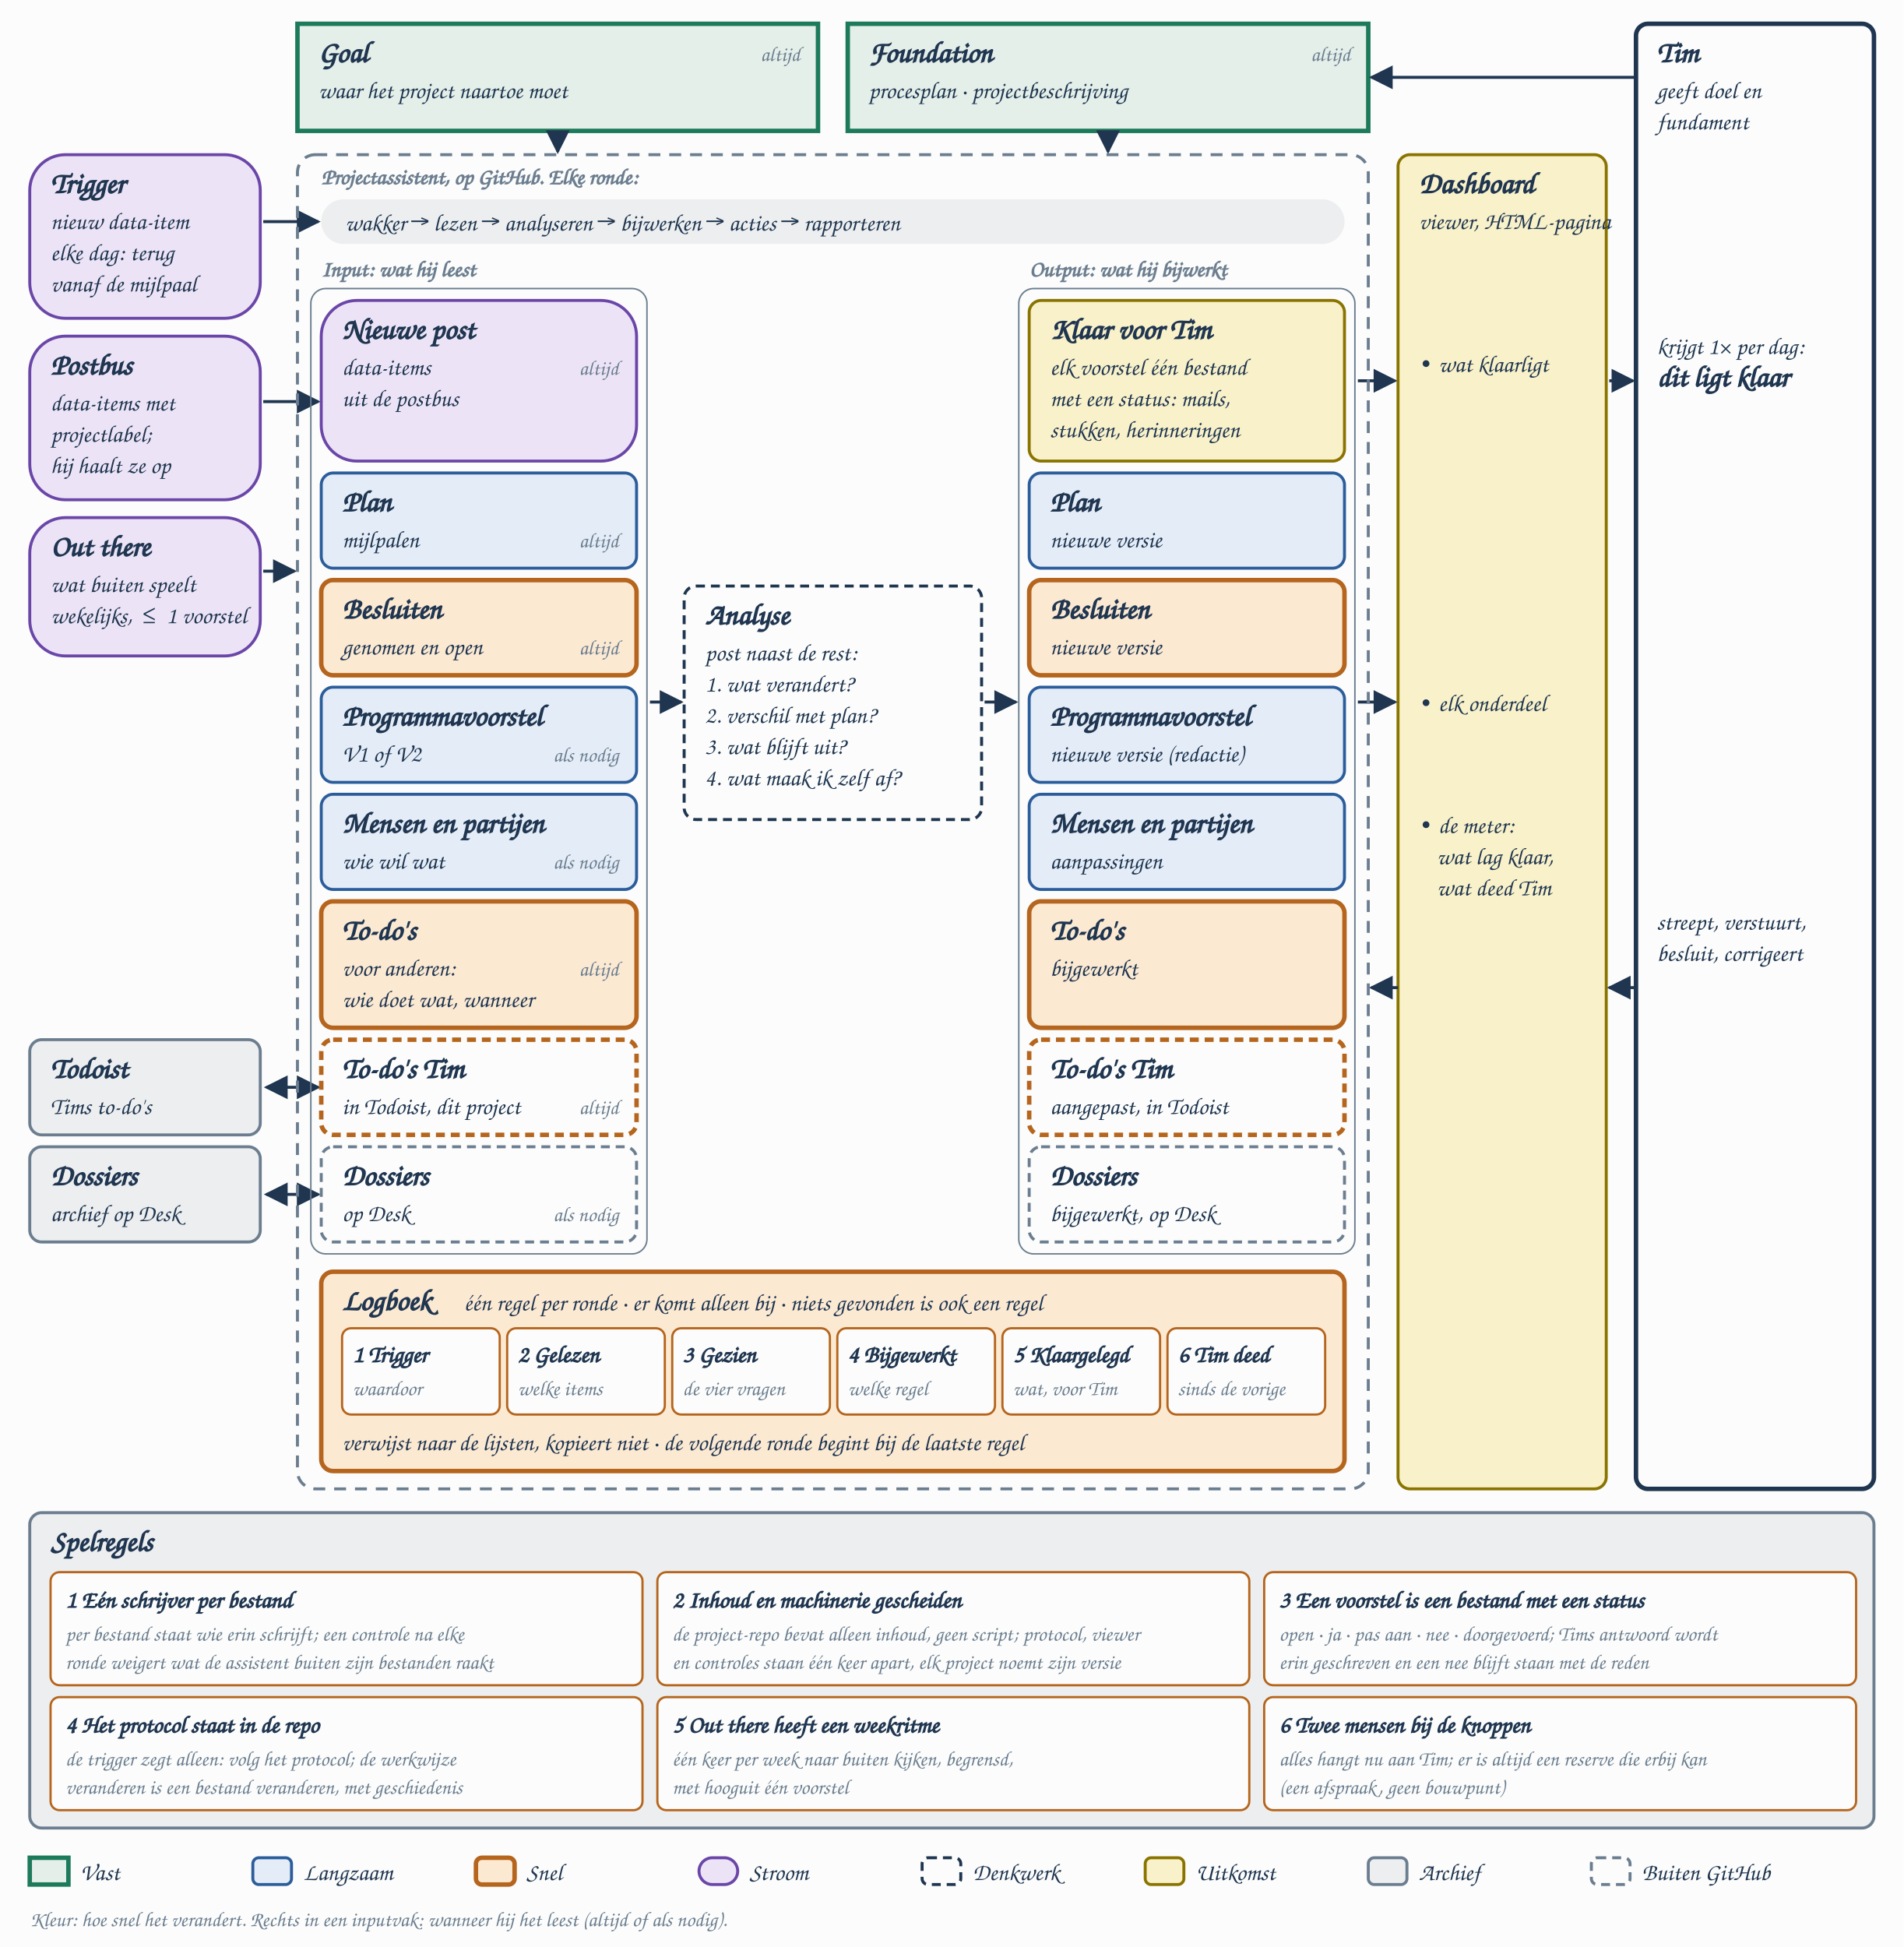
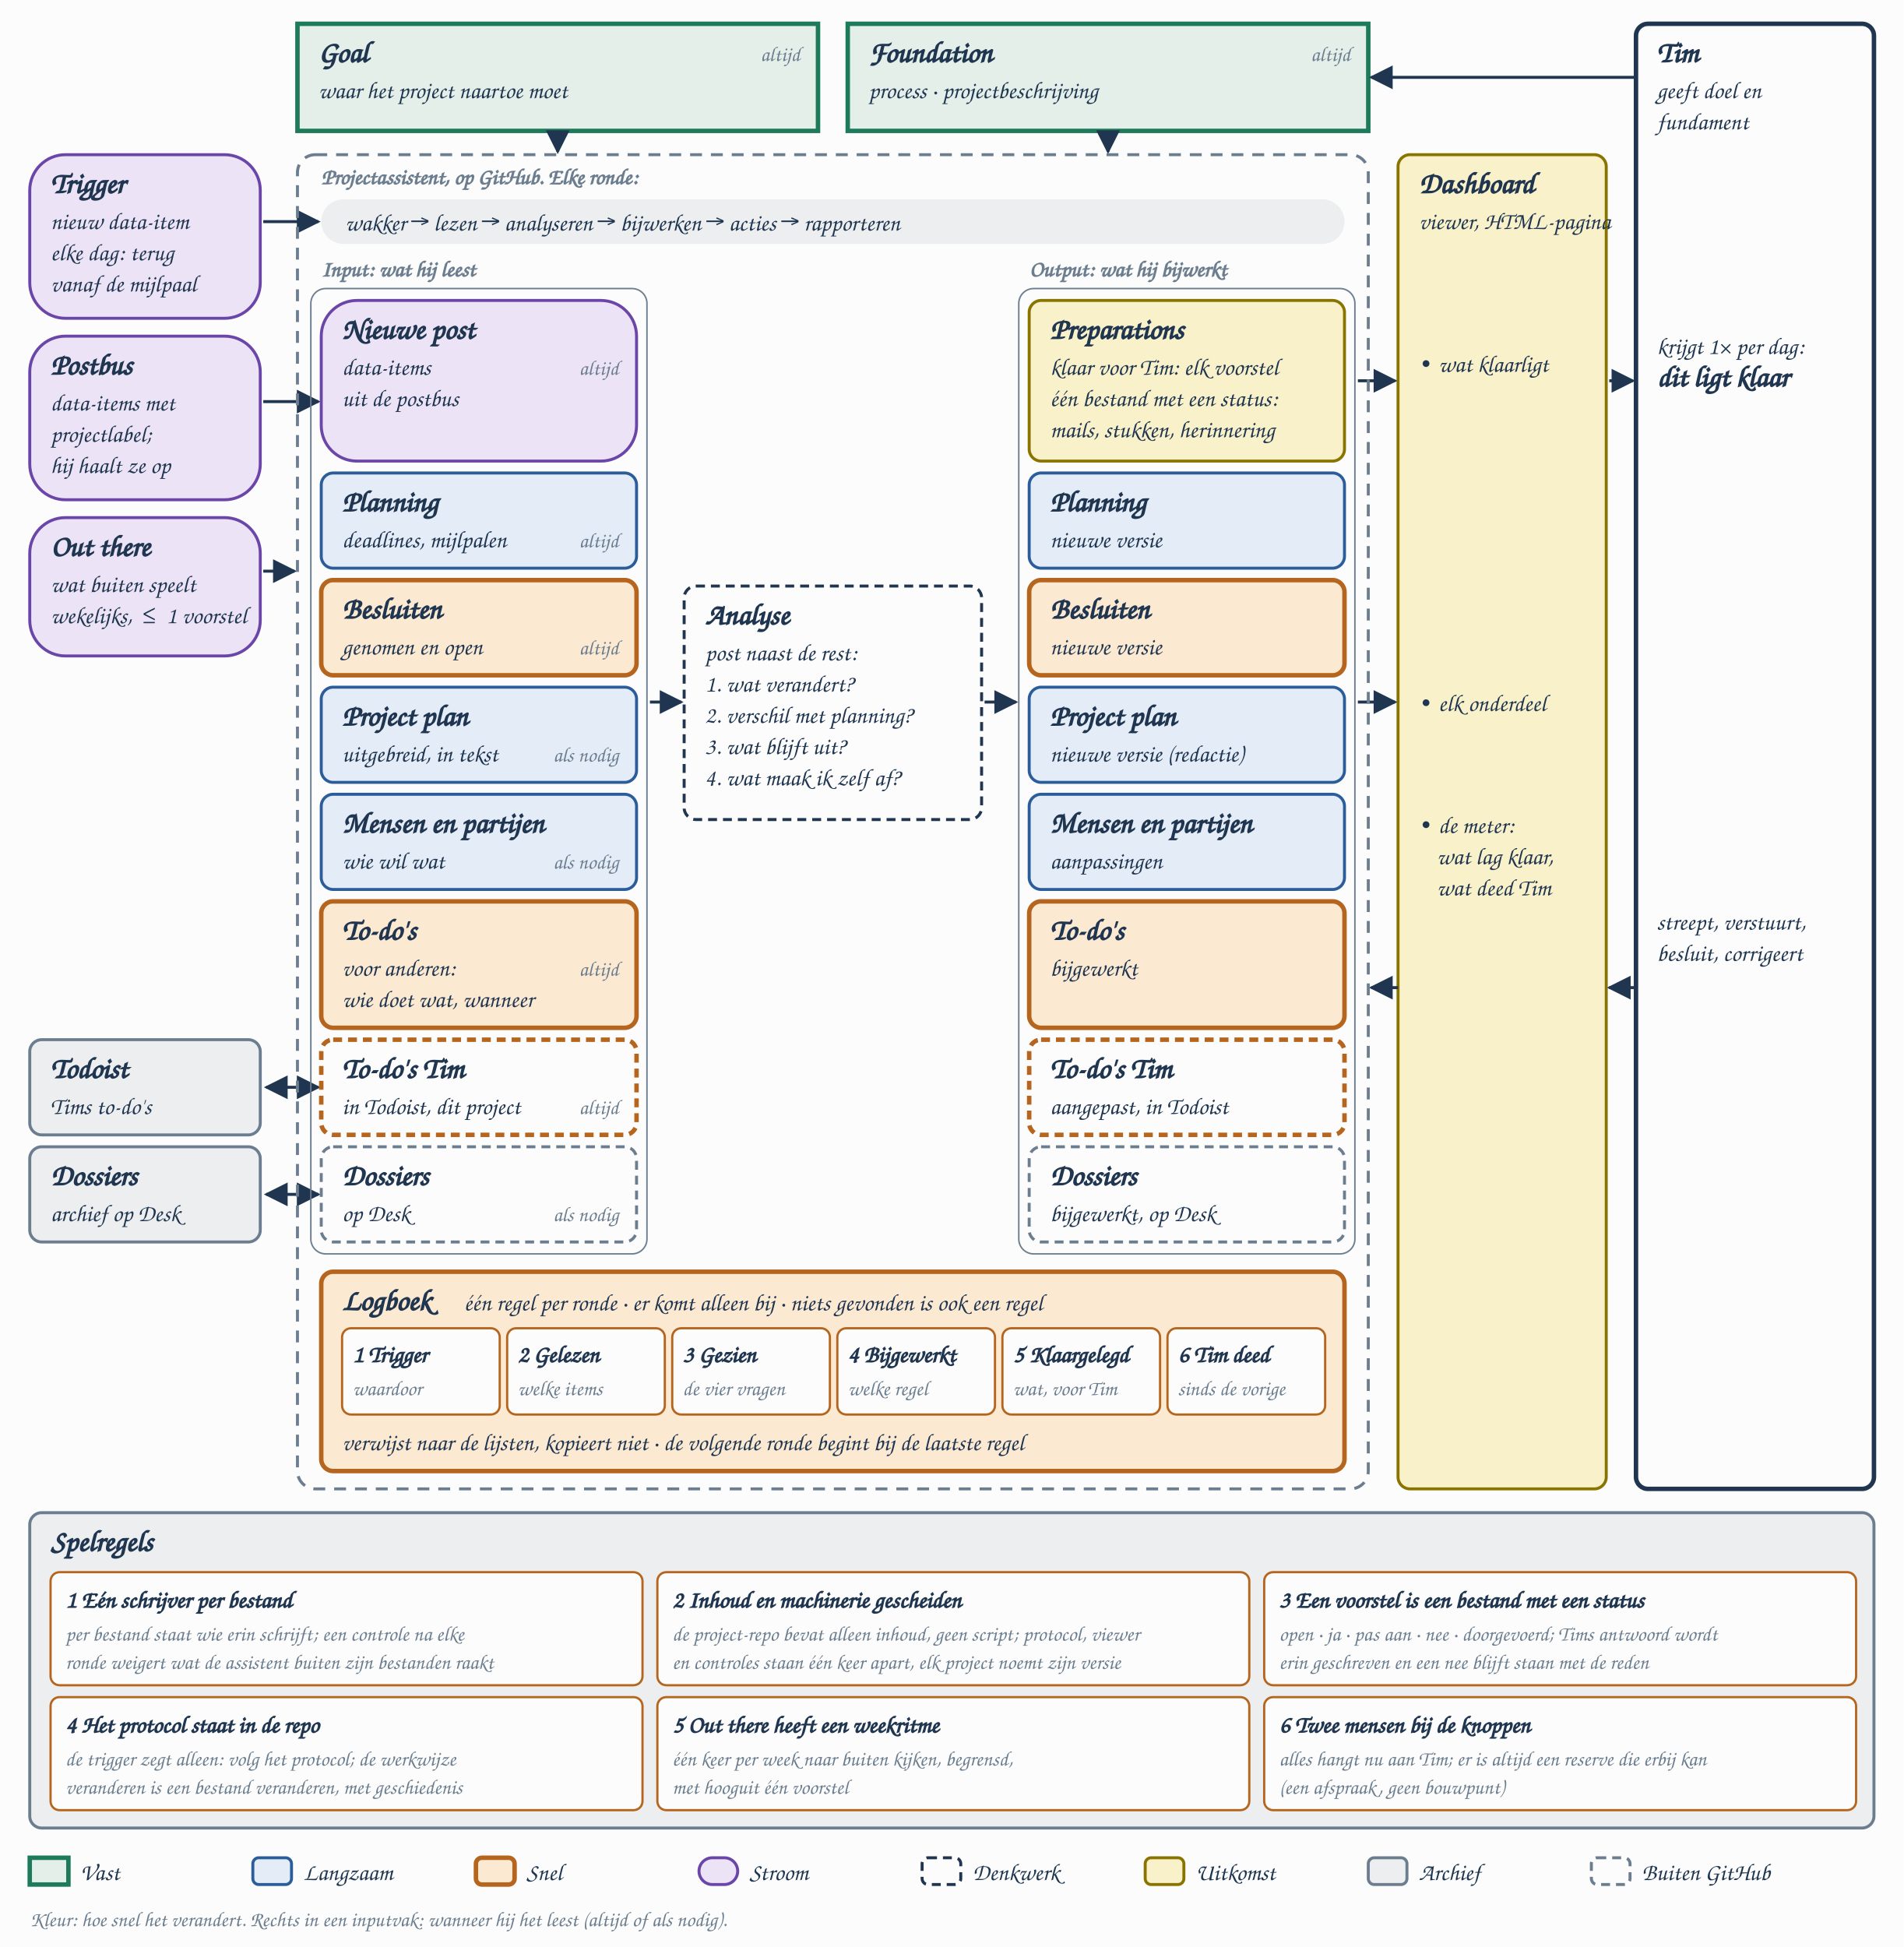
<svg xmlns="http://www.w3.org/2000/svg" width="1280" height="1309" viewBox="0 0 1280 1309" role="img" aria-label="Containertekening van de projectassistent">
  <style>text{fill:#1f3550;font-family:"Kalam","Comic Sans MS","Chalkboard SE",cursive}
.lbl{font-weight:700;font-size:20px}.sm{font-size:16px}.xs{font-size:14px;fill:#6b7d8f}
.clbl{font-size:15px;font-weight:700;fill:#6b7d8f}
.vak{font-size:16px;font-weight:700}
.cel{fill:#fbfcfb;stroke:#b5651d;stroke-width:1.5}
.b{stroke-width:2}
.vast{fill:#e4efe9;stroke:#1d7a5a;stroke-width:3}
.slow{fill:#e3ecf7;stroke:#2c5d9b}
.fast{fill:#fbe9d2;stroke:#b5651d;stroke-width:3}
.flow{fill:#ece4f6;stroke:#6b46a8}
.think{fill:#fbfcfb;stroke:#1f3550;stroke-dasharray:6 4}
.out{fill:#f8f1c9;stroke:#8a7400}
.arch{fill:#eceeef;stroke:#6b7d8f}
.ext{fill:none;stroke-dasharray:6 4}
.tim{fill:#fbfcfb;stroke:#1f3550;stroke-width:3}
.loop{fill:#eceeef}
.group{fill:none;stroke:#6b7d8f;stroke-width:1}
.container{fill:none;stroke:#6b7d8f;stroke-width:2;stroke-dasharray:8 6}
.arrow{stroke:#1f3550;stroke-width:2;fill:none;marker-end:url(#pijl)}.both{marker-start:url(#pijl)}.tip{fill:#1f3550}</style>
  <rect width="1280" height="1309" fill="#fbfcfb" />
  <defs>
    <marker id="pijl" viewBox="0 0 10 10" refX="9" refY="5" markerWidth="8" markerHeight="8" orient="auto-start-reverse">
      <path d="M0,0 L10,5 L0,10 z" class="tip" />
    </marker>
  </defs>
  <rect class="b vast" x="200" y="16" width="350" height="72" rx="0" />
  <text class="lbl" x="214" y="42">Goal</text>
  <text class="sm" x="214" y="66">waar het project naartoe moet</text>
  <text class="xs" text-anchor="end" x="538" y="41">altijd</text>
  <rect class="b vast" x="570" y="16" width="350" height="72" rx="0" />
  <text class="lbl" x="584" y="42">Foundation</text>
-   <text class="sm" x="584" y="66">procesplan · projectbeschrijving</text>
+   <text class="sm" x="584" y="66">process · projectbeschrijving</text>
  <text class="xs" text-anchor="end" x="908" y="41">altijd</text>
  <path class="arrow" d="M375,88 L375,102" />
  <path class="arrow" d="M745,88 L745,102" />
  <rect class="b out" x="940" y="104" width="140" height="897" rx="8" />
  <text class="lbl" x="954" y="130">Dashboard</text>
  <text class="sm" x="954" y="154">viewer, HTML-pagina</text>
  <text class="sm" x="954" y="250">• wat klaarligt</text>
  <text class="sm" x="954" y="478">• elk onderdeel</text>
  <text class="sm" x="954" y="560">• de meter:</text>
  <text class="sm" x="966" y="581">wat lag klaar,</text>
  <text class="sm" x="966" y="602">wat deed Tim</text>
  <path class="arrow" d="M913,256 L938,256" />
  <path class="arrow" d="M913,472 L938,472" />
  <rect class="b tim" x="1100" y="16" width="160" height="985" rx="8" />
  <text class="lbl" x="1114" y="42">Tim</text>
  <text class="sm" x="1114" y="66">geeft doel en</text>
  <text class="sm" x="1114" y="87">fundament</text>
  <path class="arrow" d="M1100,52 L922,52" />
  <text class="sm" x="1114" y="238">krijgt 1× per dag:</text>
  <text class="lbl" x="1114" y="260">dit ligt klaar</text>
  <path class="arrow" d="M1082,256 L1098,256" />
  <text class="sm" x="1114" y="625">streept, verstuurt,</text>
  <text class="sm" x="1114" y="646">besluit, corrigeert</text>
  <path class="arrow" d="M1100,664 L1082,664" />
  <path class="arrow" d="M940,664 L922,664" />
  <rect class="b flow" x="20" y="104" width="155" height="110" rx="24" />
  <text class="lbl" x="34" y="130">Trigger</text>
  <text class="sm" x="34" y="154">nieuw data-item</text>
  <text class="sm" x="34" y="175">elke dag: terug</text>
  <text class="sm" x="34" y="196">vanaf de mijlpaal</text>
  <path class="arrow" d="M177,149 L214,149" />
  <rect class="b flow" x="20" y="226" width="155" height="110" rx="24" />
  <text class="lbl" x="34" y="252">Postbus</text>
  <text class="sm" x="34" y="276">data-items met</text>
  <text class="sm" x="34" y="297">projectlabel;</text>
  <text class="sm" x="34" y="318">hij haalt ze op</text>
  <path class="arrow" d="M177,270 L214,270" />
  <rect class="b flow" x="20" y="348" width="155" height="93" rx="24" />
  <text class="lbl" x="34" y="374">Out there</text>
  <text class="sm" x="34" y="398">wat buiten speelt</text>
  <text class="sm" x="34" y="419">wekelijks, ≤ 1 voorstel</text>
  <path class="arrow" d="M177,384 L198,384" />
  <rect class="b arch" x="20" y="699" width="155" height="64" rx="8" />
  <text class="lbl" x="34" y="725">Todoist</text>
  <text class="sm" x="34" y="749">Tims to-do's</text>
  <path class="arrow both" d="M179,731 L214,731" />
  <rect class="b arch" x="20" y="771" width="155" height="64" rx="8" />
  <text class="lbl" x="34" y="797">Dossiers</text>
  <text class="sm" x="34" y="821">archief op Desk</text>
  <path class="arrow both" d="M179,803 L214,803" />
  <rect class="container" x="200" y="104" width="720" height="897" rx="12" />
  <text class="clbl" x="216" y="124">Projectassistent, op GitHub. Elke ronde:</text>
  <rect class="loop" x="216" y="134" width="688" height="30" rx="15" />
  <text class="sm" x="232" y="155">wakker → lezen → analyseren → bijwerken → acties → rapporteren</text>
  <text class="clbl" x="216" y="186">Input: wat hij leest</text>
  <text class="clbl" x="692" y="186">Output: wat hij bijwerkt</text>
  <rect class="group" x="209" y="194" width="226" height="649" rx="10" />
  <rect class="group" x="685" y="194" width="226" height="649" rx="10" />
  <rect class="b slow" x="216" y="318" width="212" height="64" rx="8" />
-   <text class="lbl" x="230" y="344">Plan</text>
-   <text class="sm" x="230" y="368">mijlpalen</text>
+   <text class="lbl" x="230" y="344">Planning</text>
+   <text class="sm" x="230" y="368">deadlines, mijlpalen</text>
  <text class="xs" text-anchor="end" x="416" y="368">altijd</text>
  <rect class="b slow" x="692" y="318" width="212" height="64" rx="8" />
-   <text class="lbl" x="706" y="344">Plan</text>
+   <text class="lbl" x="706" y="344">Planning</text>
  <text class="sm" x="706" y="368">nieuwe versie</text>
  <rect class="b fast" x="216" y="390" width="212" height="64" rx="8" />
  <text class="lbl" x="230" y="416">Besluiten</text>
  <text class="sm" x="230" y="440">genomen en open</text>
  <text class="xs" text-anchor="end" x="416" y="440">altijd</text>
  <rect class="b fast" x="692" y="390" width="212" height="64" rx="8" />
  <text class="lbl" x="706" y="416">Besluiten</text>
  <text class="sm" x="706" y="440">nieuwe versie</text>
  <rect class="b slow" x="216" y="462" width="212" height="64" rx="8" />
-   <text class="lbl" x="230" y="488">Programmavoorstel</text>
-   <text class="sm" x="230" y="512">V1 of V2</text>
+   <text class="lbl" x="230" y="488">Project plan</text>
+   <text class="sm" x="230" y="512">uitgebreid, in tekst</text>
  <text class="xs" text-anchor="end" x="416" y="512">als nodig</text>
  <rect class="b slow" x="692" y="462" width="212" height="64" rx="8" />
-   <text class="lbl" x="706" y="488">Programmavoorstel</text>
+   <text class="lbl" x="706" y="488">Project plan</text>
  <text class="sm" x="706" y="512">nieuwe versie (redactie)</text>
  <rect class="b slow" x="216" y="534" width="212" height="64" rx="8" />
  <text class="lbl" x="230" y="560">Mensen en partijen</text>
  <text class="sm" x="230" y="584">wie wil wat</text>
  <text class="xs" text-anchor="end" x="416" y="584">als nodig</text>
  <rect class="b slow" x="692" y="534" width="212" height="64" rx="8" />
  <text class="lbl" x="706" y="560">Mensen en partijen</text>
  <text class="sm" x="706" y="584">aanpassingen</text>
  <rect class="b fast" x="216" y="606" width="212" height="85" rx="8" />
  <text class="lbl" x="230" y="632">To-do's</text>
  <text class="sm" x="230" y="656">voor anderen:</text>
  <text class="sm" x="230" y="677">wie doet wat, wanneer</text>
  <text class="xs" text-anchor="end" x="416" y="656">altijd</text>
  <rect class="b fast" x="692" y="606" width="212" height="85" rx="8" />
  <text class="lbl" x="706" y="632">To-do's</text>
  <text class="sm" x="706" y="656">bijgewerkt</text>
  <rect class="b fast ext" x="216" y="699" width="212" height="64" rx="8" />
  <text class="lbl" x="230" y="725">To-do's Tim</text>
  <text class="sm" x="230" y="749">in Todoist, dit project</text>
  <text class="xs" text-anchor="end" x="416" y="749">altijd</text>
  <rect class="b fast ext" x="692" y="699" width="212" height="64" rx="8" />
  <text class="lbl" x="706" y="725">To-do's Tim</text>
  <text class="sm" x="706" y="749">aangepast, in Todoist</text>
  <rect class="b arch ext" x="216" y="771" width="212" height="64" rx="8" />
  <text class="lbl" x="230" y="797">Dossiers</text>
  <text class="sm" x="230" y="821">op Desk</text>
  <text class="xs" text-anchor="end" x="416" y="821">als nodig</text>
  <rect class="b arch ext" x="692" y="771" width="212" height="64" rx="8" />
  <text class="lbl" x="706" y="797">Dossiers</text>
  <text class="sm" x="706" y="821">bijgewerkt, op Desk</text>
  <rect class="b flow" x="216" y="202" width="212" height="108" rx="24" />
  <text class="lbl" x="230" y="228">Nieuwe post</text>
  <text class="sm" x="230" y="252">data-items</text>
  <text class="sm" x="230" y="273">uit de postbus</text>
  <text class="xs" text-anchor="end" x="416" y="252">altijd</text>
  <rect class="b out" x="692" y="202" width="212" height="108" rx="8" />
-   <text class="lbl" x="706" y="228">Klaar voor Tim</text>
-   <text class="sm" x="706" y="252">elk voorstel één bestand</text>
-   <text class="sm" x="706" y="273">met een status: mails,</text>
-   <text class="sm" x="706" y="294">stukken, herinneringen</text>
+   <text class="lbl" x="706" y="228">Preparations</text>
+   <text class="sm" x="706" y="252">klaar voor Tim: elk voorstel</text>
+   <text class="sm" x="706" y="273">één bestand met een status:</text>
+   <text class="sm" x="706" y="294">mails, stukken, herinnering</text>
  <rect class="b think" x="460" y="394" width="200" height="157" rx="8" />
  <text class="lbl" x="474" y="420">Analyse</text>
  <text class="sm" x="474" y="444">post naast de rest:</text>
  <text class="sm" x="474" y="465">1. wat verandert?</text>
-   <text class="sm" x="474" y="486">2. verschil met plan?</text>
+   <text class="sm" x="474" y="486">2. verschil met planning?</text>
  <text class="sm" x="474" y="507">3. wat blijft uit?</text>
  <text class="sm" x="474" y="528">4. wat maak ik zelf af?</text>
  <path class="arrow" d="M437,472 L458,472" />
  <path class="arrow" d="M662,472 L683,472" />
  <rect class="b fast" x="216" y="855" width="688" height="134" rx="8" />
  <text class="lbl" x="230" y="881">Logboek</text>
  <text class="sm" x="312" y="881">één regel per ronde · er komt alleen bij · niets gevonden is ook een regel</text>
  <rect class="cel" x="230" y="893" width="106" height="58" rx="6" />
  <text class="vak" x="237" y="916">1 Trigger</text>
  <text class="xs" x="237" y="938">waardoor</text>
  <rect class="cel" x="341" y="893" width="106" height="58" rx="6" />
  <text class="vak" x="348" y="916">2 Gelezen</text>
  <text class="xs" x="348" y="938">welke items</text>
  <rect class="cel" x="452" y="893" width="106" height="58" rx="6" />
  <text class="vak" x="459" y="916">3 Gezien</text>
  <text class="xs" x="459" y="938">de vier vragen</text>
  <rect class="cel" x="563" y="893" width="106" height="58" rx="6" />
  <text class="vak" x="570" y="916">4 Bijgewerkt</text>
  <text class="xs" x="570" y="938">welke regel</text>
  <rect class="cel" x="674" y="893" width="106" height="58" rx="6" />
  <text class="vak" x="681" y="916">5 Klaargelegd</text>
  <text class="xs" x="681" y="938">wat, voor Tim</text>
  <rect class="cel" x="785" y="893" width="106" height="58" rx="6" />
  <text class="vak" x="792" y="916">6 Tim deed</text>
  <text class="xs" x="792" y="938">sinds de vorige</text>
  <text class="sm" x="230" y="975">verwijst naar de lijsten, kopieert niet · de volgende ronde begint bij de laatste regel</text>
  <rect class="b arch" x="20" y="1017" width="1240" height="212" rx="8" />
  <text class="lbl" x="34" y="1043">Spelregels</text>
  <rect class="cel" x="34" y="1057" width="398" height="76" rx="6" />
  <text class="vak" x="44" y="1081">1 Eén schrijver per bestand</text>
  <text class="xs" x="44" y="1103">per bestand staat wie erin schrijft; een controle na elke</text>
  <text class="xs" x="44" y="1122">ronde weigert wat de assistent buiten zijn bestanden raakt</text>
  <rect class="cel" x="442" y="1057" width="398" height="76" rx="6" />
  <text class="vak" x="452" y="1081">2 Inhoud en machinerie gescheiden</text>
  <text class="xs" x="452" y="1103">de project-repo bevat alleen inhoud, geen script; protocol, viewer</text>
  <text class="xs" x="452" y="1122">en controles staan één keer apart, elk project noemt zijn versie</text>
  <rect class="cel" x="850" y="1057" width="398" height="76" rx="6" />
  <text class="vak" x="860" y="1081">3 Een voorstel is een bestand met een status</text>
  <text class="xs" x="860" y="1103">open · ja · pas aan · nee · doorgevoerd; Tims antwoord wordt</text>
  <text class="xs" x="860" y="1122">erin geschreven en een nee blijft staan met de reden</text>
  <rect class="cel" x="34" y="1141" width="398" height="76" rx="6" />
  <text class="vak" x="44" y="1165">4 Het protocol staat in de repo</text>
  <text class="xs" x="44" y="1187">de trigger zegt alleen: volg het protocol; de werkwijze</text>
  <text class="xs" x="44" y="1206">veranderen is een bestand veranderen, met geschiedenis</text>
  <rect class="cel" x="442" y="1141" width="398" height="76" rx="6" />
  <text class="vak" x="452" y="1165">5 Out there heeft een weekritme</text>
  <text class="xs" x="452" y="1187">één keer per week naar buiten kijken, begrensd,</text>
  <text class="xs" x="452" y="1206">met hooguit één voorstel</text>
  <rect class="cel" x="850" y="1141" width="398" height="76" rx="6" />
  <text class="vak" x="860" y="1165">6 Twee mensen bij de knoppen</text>
  <text class="xs" x="860" y="1187">alles hangt nu aan Tim; er is altijd een reserve die erbij kan</text>
  <text class="xs" x="860" y="1206">(een afspraak, geen bouwpunt)</text>
  <rect class="b vast" x="20" y="1249" width="26" height="18" rx="0" />
  <text class="sm" x="54" y="1264">Vast</text>
  <rect class="b slow" x="170" y="1249" width="26" height="18" rx="4" />
  <text class="sm" x="204" y="1264">Langzaam</text>
  <rect class="b fast" x="320" y="1249" width="26" height="18" rx="4" />
  <text class="sm" x="354" y="1264">Snel</text>
  <rect class="b flow" x="470" y="1249" width="26" height="18" rx="9" />
  <text class="sm" x="504" y="1264">Stroom</text>
  <rect class="b think" x="620" y="1249" width="26" height="18" rx="4" />
  <text class="sm" x="654" y="1264">Denkwerk</text>
  <rect class="b out" x="770" y="1249" width="26" height="18" rx="4" />
  <text class="sm" x="804" y="1264">Uitkomst</text>
  <rect class="b arch" x="920" y="1249" width="26" height="18" rx="4" />
  <text class="sm" x="954" y="1264">Archief</text>
  <rect class="b arch ext" x="1070" y="1249" width="26" height="18" rx="4" />
  <text class="sm" x="1104" y="1264">Buiten GitHub</text>
  <text class="xs" x="20" y="1295">Kleur: hoe snel het verandert. Rechts in een inputvak: wanneer hij het leest (altijd of als nodig).</text>
</svg>
